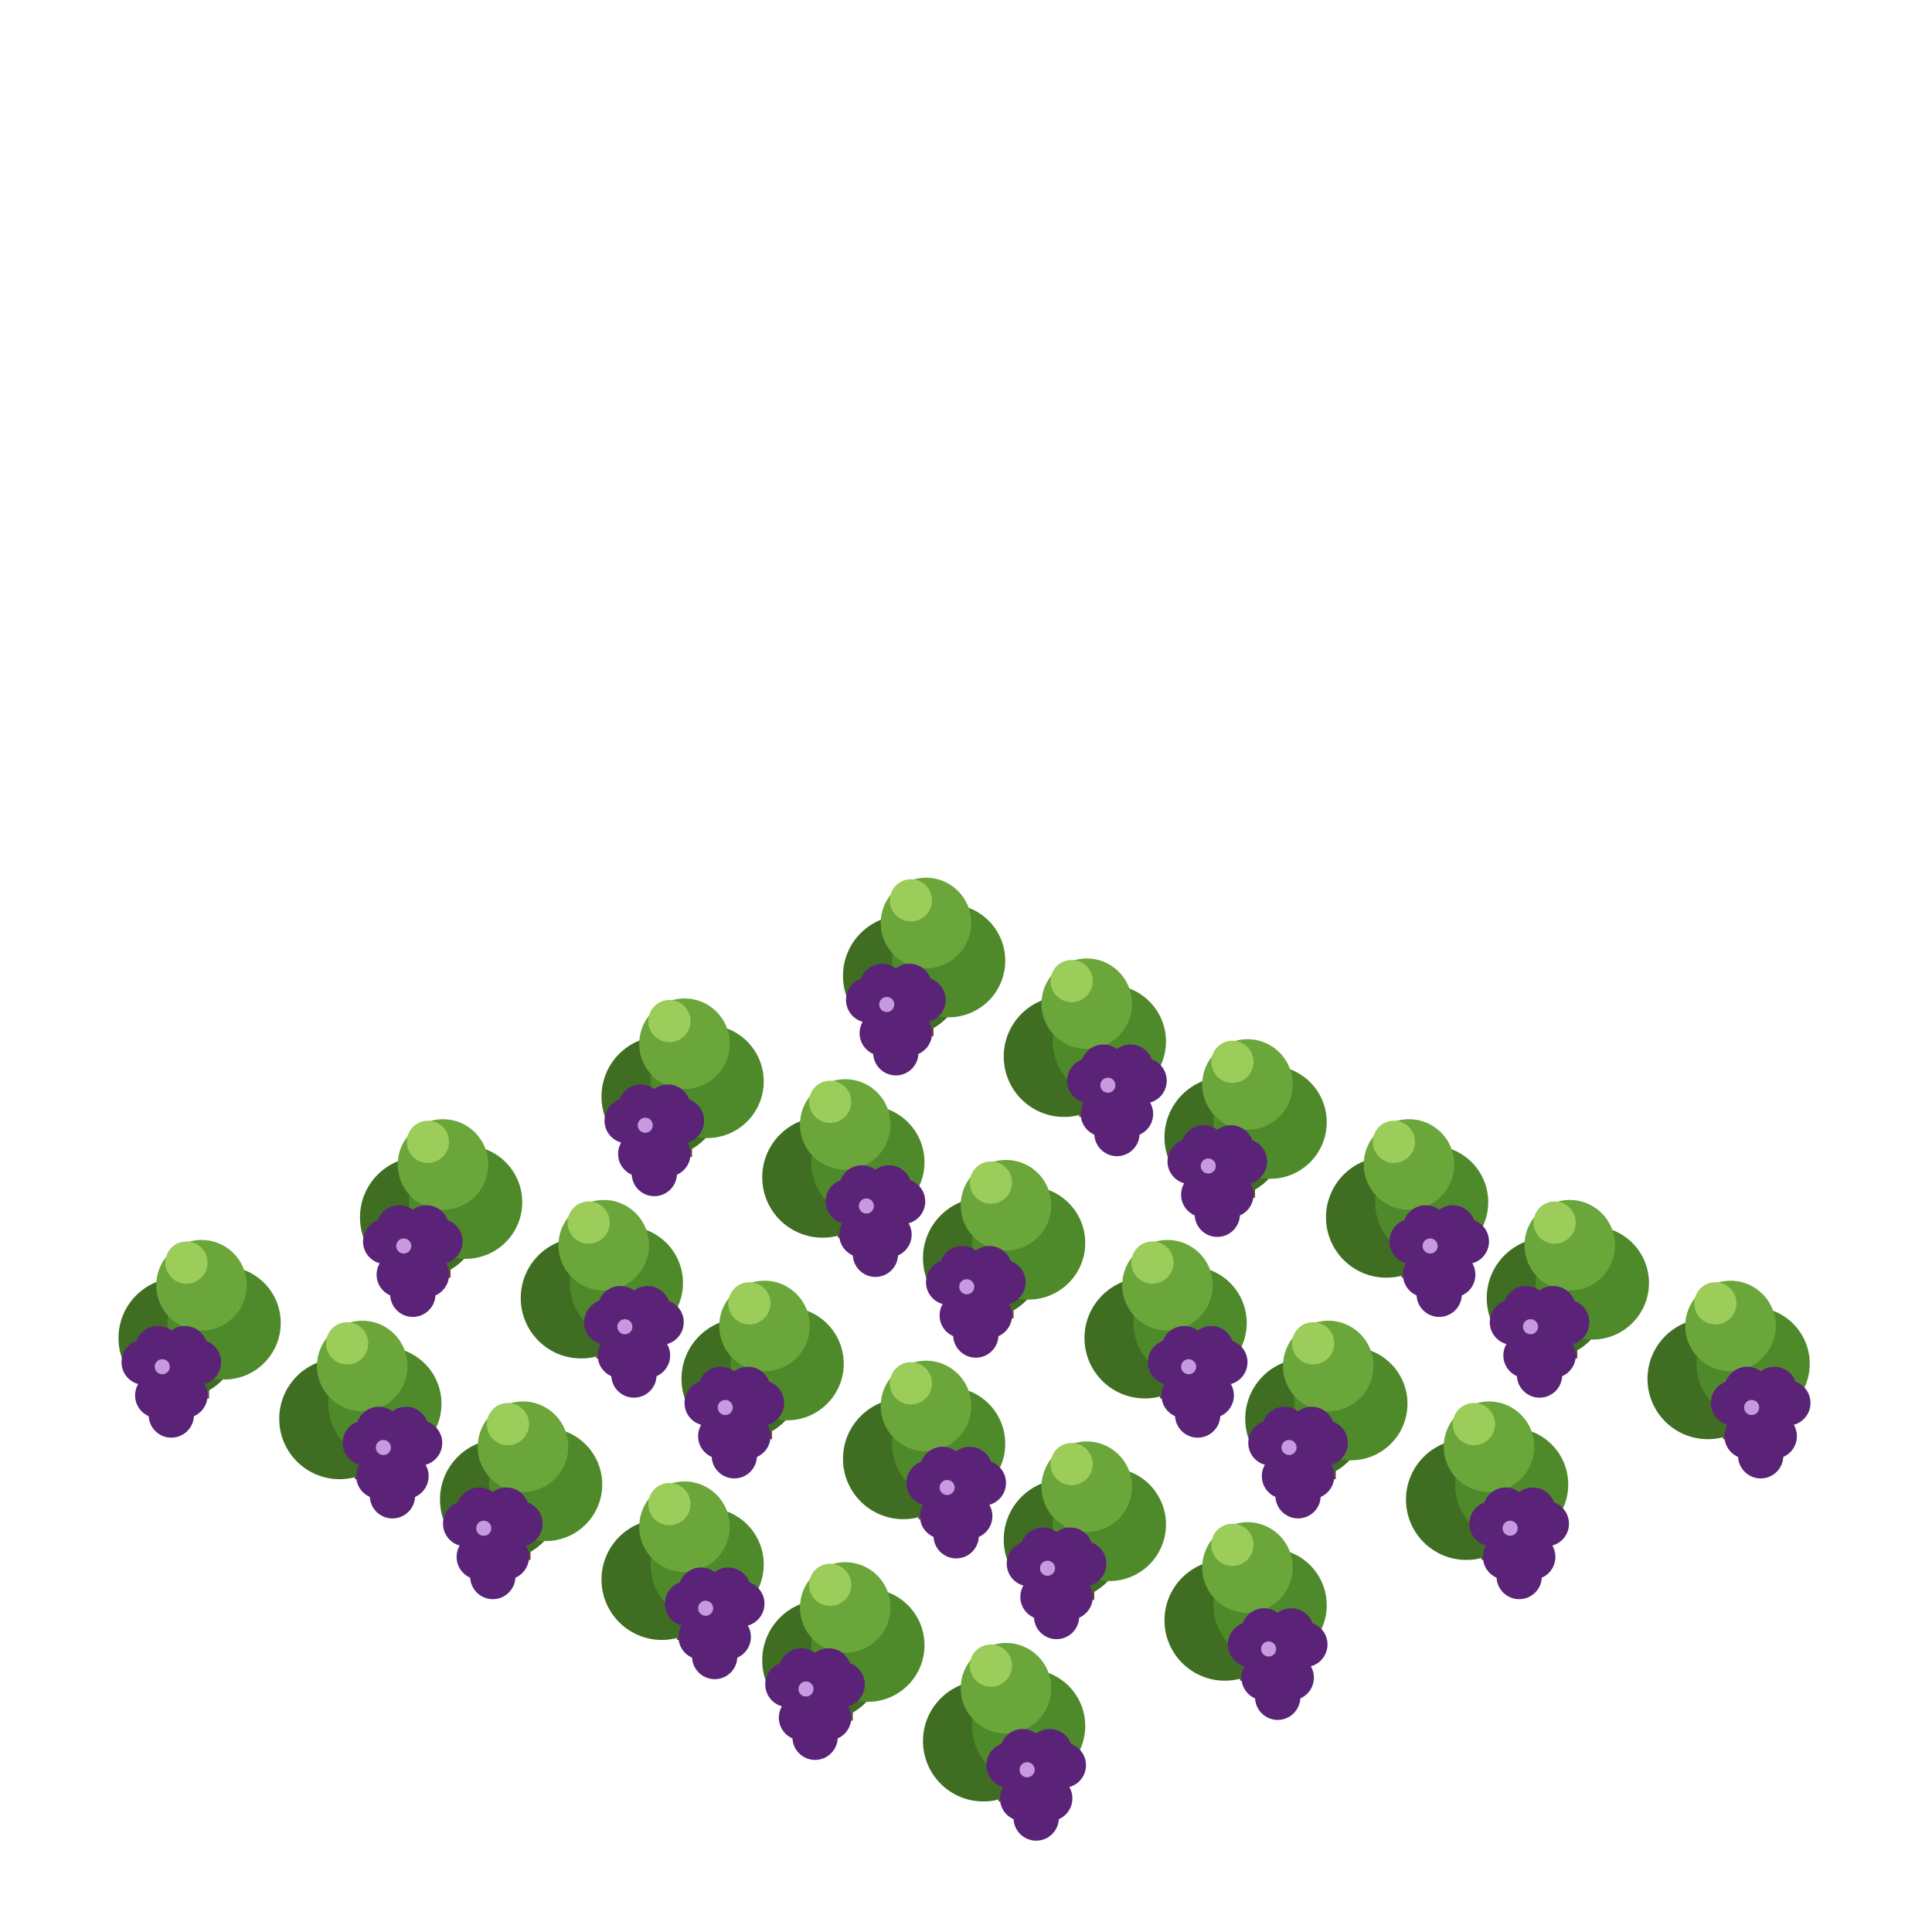
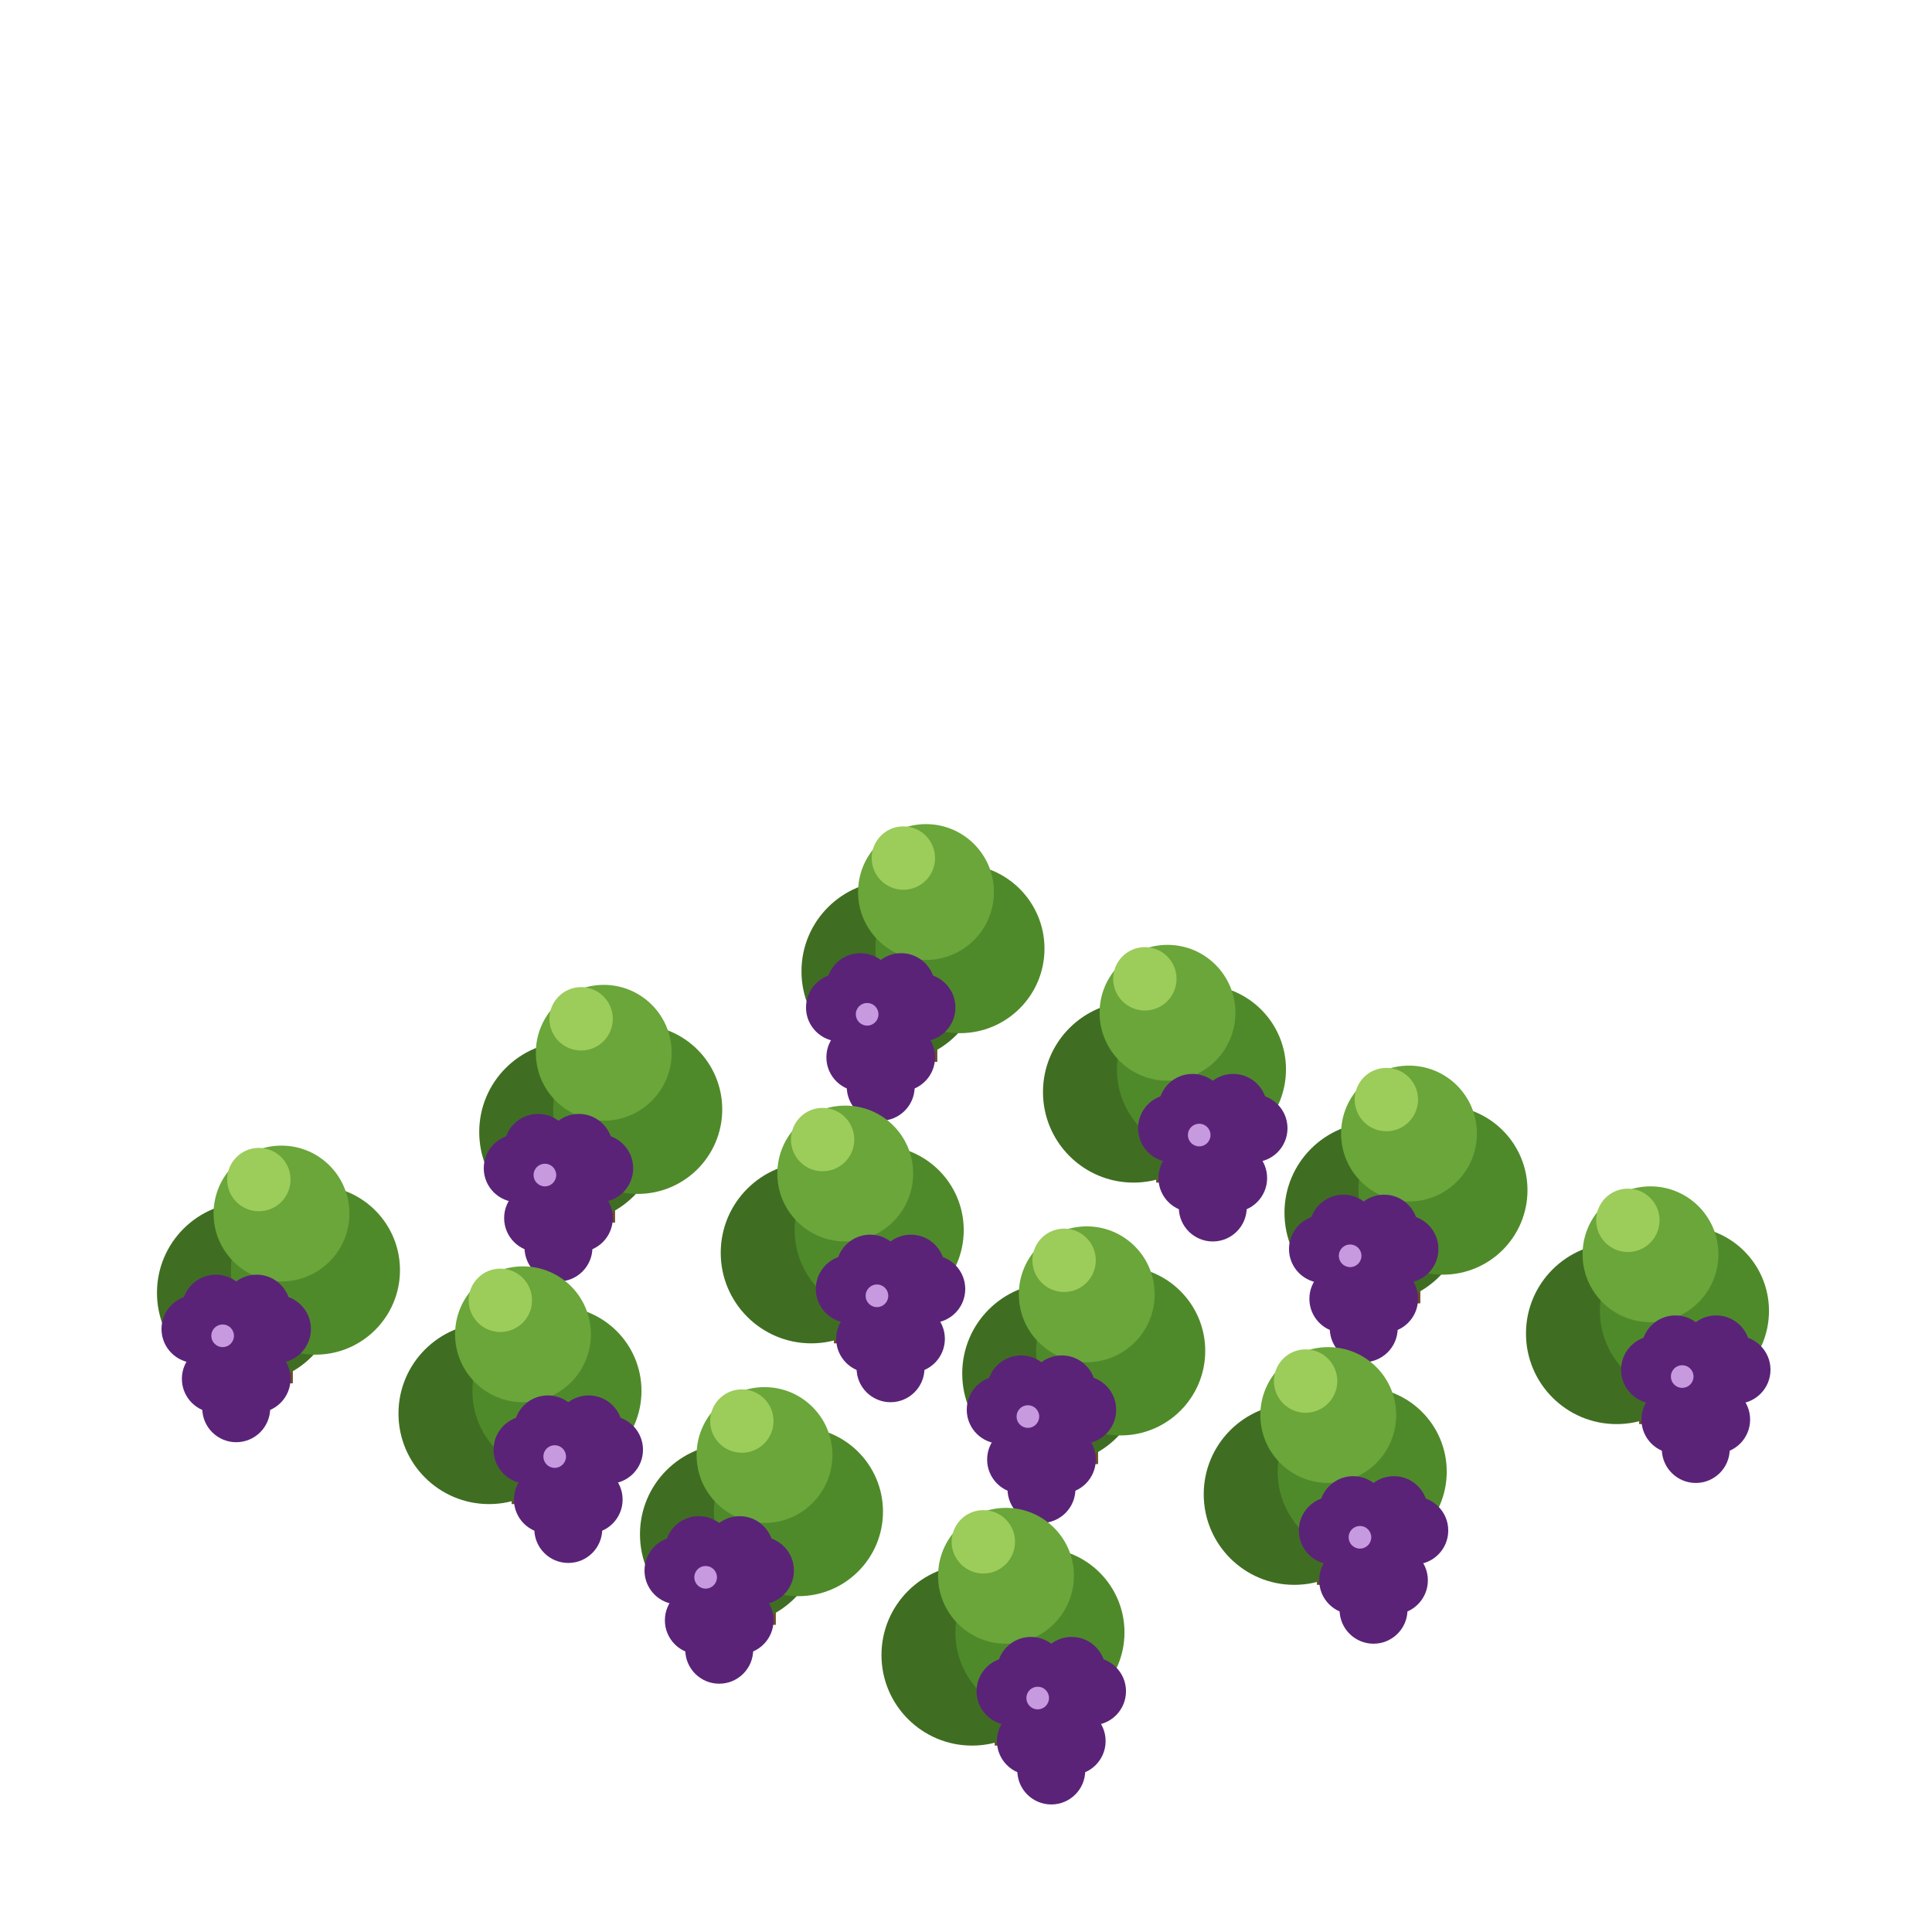
<svg xmlns="http://www.w3.org/2000/svg" viewBox="0 0 256 256" width="256" height="256">
-   <path d="M122.7 125.3l0 12" stroke="#6a4a2a" stroke-width="2" />
-   <circle cx="119.7" cy="129.3" r="8" fill="#3f6e22" />
-   <circle cx="125.7" cy="127.3" r="7.5" fill="#4f8a2a" />
-   <circle cx="122.7" cy="122.3" r="6" fill="#6aa63a" />
-   <circle cx="120.7" cy="119.3" r="2.8" fill="#9ccc5a" />
-   <circle cx="118.7" cy="134.3" r="3" fill="#5a2378" />
-   <circle cx="115.1" cy="132.5" r="3" fill="#5a2378" />
-   <circle cx="122.3" cy="132.5" r="3" fill="#5a2378" />
-   <circle cx="116.9" cy="136.9" r="3" fill="#5a2378" />
-   <circle cx="120.5" cy="136.9" r="3" fill="#5a2378" />
-   <circle cx="118.7" cy="139.5" r="3" fill="#5a2378" />
-   <circle cx="116.9" cy="130.7" r="3" fill="#5a2378" />
-   <circle cx="120.5" cy="130.7" r="3" fill="#5a2378" />
-   <circle cx="117.5" cy="133.1" r="1" fill="#c79ae0" />
-   <path d="M144 136l0 12" stroke="#6a4a2a" stroke-width="2" />
-   <circle cx="141" cy="140" r="8" fill="#3f6e22" />
-   <circle cx="147" cy="138" r="7.5" fill="#4f8a2a" />
-   <circle cx="144" cy="133" r="6" fill="#6aa63a" />
-   <circle cx="142" cy="130" r="2.8" fill="#9ccc5a" />
-   <circle cx="148" cy="145" r="3" fill="#5a2378" />
-   <circle cx="144.4" cy="143.2" r="3" fill="#5a2378" />
-   <circle cx="151.6" cy="143.2" r="3" fill="#5a2378" />
-   <circle cx="146.2" cy="147.6" r="3" fill="#5a2378" />
-   <circle cx="149.8" cy="147.6" r="3" fill="#5a2378" />
-   <circle cx="148" cy="150.2" r="3" fill="#5a2378" />
-   <circle cx="146.2" cy="141.4" r="3" fill="#5a2378" />
-   <circle cx="149.8" cy="141.4" r="3" fill="#5a2378" />
-   <circle cx="146.8" cy="143.8" r="1" fill="#c79ae0" />
-   <path d="M165.3 146.7l0 12" stroke="#6a4a2a" stroke-width="2" />
-   <circle cx="162.3" cy="150.7" r="8" fill="#3f6e22" />
-   <circle cx="168.3" cy="148.7" r="7.5" fill="#4f8a2a" />
-   <circle cx="165.3" cy="143.7" r="6" fill="#6aa63a" />
-   <circle cx="163.3" cy="140.7" r="2.8" fill="#9ccc5a" />
-   <circle cx="161.3" cy="155.7" r="3" fill="#5a2378" />
-   <circle cx="157.7" cy="153.9" r="3" fill="#5a2378" />
-   <circle cx="164.9" cy="153.9" r="3" fill="#5a2378" />
-   <circle cx="159.5" cy="158.3" r="3" fill="#5a2378" />
-   <circle cx="163.1" cy="158.3" r="3" fill="#5a2378" />
-   <circle cx="161.3" cy="160.9" r="3" fill="#5a2378" />
-   <circle cx="159.5" cy="152.1" r="3" fill="#5a2378" />
-   <circle cx="163.1" cy="152.1" r="3" fill="#5a2378" />
-   <circle cx="160.1" cy="154.5" r="1" fill="#c79ae0" />
-   <path d="M186.7 157.3l0 12" stroke="#6a4a2a" stroke-width="2" />
-   <circle cx="183.7" cy="161.3" r="8" fill="#3f6e22" />
-   <circle cx="189.7" cy="159.3" r="7.5" fill="#4f8a2a" />
-   <circle cx="186.7" cy="154.3" r="6" fill="#6aa63a" />
-   <circle cx="184.7" cy="151.3" r="2.8" fill="#9ccc5a" />
-   <circle cx="190.7" cy="166.3" r="3" fill="#5a2378" />
-   <circle cx="187.1" cy="164.5" r="3" fill="#5a2378" />
-   <circle cx="194.3" cy="164.5" r="3" fill="#5a2378" />
-   <circle cx="188.9" cy="168.9" r="3" fill="#5a2378" />
-   <circle cx="192.5" cy="168.9" r="3" fill="#5a2378" />
-   <circle cx="190.7" cy="171.5" r="3" fill="#5a2378" />
-   <circle cx="188.9" cy="162.7" r="3" fill="#5a2378" />
-   <circle cx="192.5" cy="162.7" r="3" fill="#5a2378" />
-   <circle cx="189.5" cy="165.1" r="1" fill="#c79ae0" />
-   <path d="M208 168l0 12" stroke="#6a4a2a" stroke-width="2" />
-   <circle cx="205" cy="172" r="8" fill="#3f6e22" />
-   <circle cx="211" cy="170" r="7.5" fill="#4f8a2a" />
-   <circle cx="208" cy="165" r="6" fill="#6aa63a" />
-   <circle cx="206" cy="162" r="2.8" fill="#9ccc5a" />
-   <circle cx="204" cy="177" r="3" fill="#5a2378" />
-   <circle cx="200.4" cy="175.2" r="3" fill="#5a2378" />
-   <circle cx="207.6" cy="175.2" r="3" fill="#5a2378" />
-   <circle cx="202.2" cy="179.6" r="3" fill="#5a2378" />
-   <circle cx="205.8" cy="179.6" r="3" fill="#5a2378" />
-   <circle cx="204" cy="182.2" r="3" fill="#5a2378" />
-   <circle cx="202.2" cy="173.4" r="3" fill="#5a2378" />
-   <circle cx="205.8" cy="173.4" r="3" fill="#5a2378" />
-   <circle cx="202.8" cy="175.8" r="1" fill="#c79ae0" />
-   <path d="M229.3 178.7l0 12" stroke="#6a4a2a" stroke-width="2" />
-   <circle cx="226.3" cy="182.7" r="8" fill="#3f6e22" />
-   <circle cx="232.3" cy="180.7" r="7.5" fill="#4f8a2a" />
-   <circle cx="229.3" cy="175.7" r="6" fill="#6aa63a" />
-   <circle cx="227.3" cy="172.7" r="2.8" fill="#9ccc5a" />
-   <circle cx="233.3" cy="187.7" r="3" fill="#5a2378" />
-   <circle cx="229.7" cy="185.9" r="3" fill="#5a2378" />
-   <circle cx="236.9" cy="185.9" r="3" fill="#5a2378" />
-   <circle cx="231.5" cy="190.3" r="3" fill="#5a2378" />
-   <circle cx="235.1" cy="190.3" r="3" fill="#5a2378" />
-   <circle cx="233.3" cy="192.9" r="3" fill="#5a2378" />
-   <circle cx="231.5" cy="184.1" r="3" fill="#5a2378" />
-   <circle cx="235.1" cy="184.1" r="3" fill="#5a2378" />
-   <circle cx="232.1" cy="186.5" r="1" fill="#c79ae0" />
-   <path d="M90.7 141.3l0 12" stroke="#6a4a2a" stroke-width="2" />
-   <circle cx="87.7" cy="145.3" r="8" fill="#3f6e22" />
-   <circle cx="93.7" cy="143.3" r="7.5" fill="#4f8a2a" />
-   <circle cx="90.7" cy="138.3" r="6" fill="#6aa63a" />
-   <circle cx="88.7" cy="135.3" r="2.8" fill="#9ccc5a" />
-   <circle cx="86.7" cy="150.3" r="3" fill="#5a2378" />
-   <circle cx="83.1" cy="148.5" r="3" fill="#5a2378" />
-   <circle cx="90.3" cy="148.5" r="3" fill="#5a2378" />
-   <circle cx="84.9" cy="152.9" r="3" fill="#5a2378" />
-   <circle cx="88.5" cy="152.9" r="3" fill="#5a2378" />
-   <circle cx="86.7" cy="155.5" r="3" fill="#5a2378" />
-   <circle cx="84.9" cy="146.7" r="3" fill="#5a2378" />
-   <circle cx="88.5" cy="146.7" r="3" fill="#5a2378" />
-   <circle cx="85.5" cy="149.1" r="1" fill="#c79ae0" />
-   <path d="M112 152l0 12" stroke="#6a4a2a" stroke-width="2" />
-   <circle cx="109" cy="156" r="8" fill="#3f6e22" />
-   <circle cx="115" cy="154" r="7.5" fill="#4f8a2a" />
-   <circle cx="112" cy="149" r="6" fill="#6aa63a" />
-   <circle cx="110" cy="146" r="2.8" fill="#9ccc5a" />
-   <circle cx="116" cy="161" r="3" fill="#5a2378" />
-   <circle cx="112.4" cy="159.2" r="3" fill="#5a2378" />
-   <circle cx="119.6" cy="159.2" r="3" fill="#5a2378" />
-   <circle cx="114.2" cy="163.6" r="3" fill="#5a2378" />
-   <circle cx="117.8" cy="163.6" r="3" fill="#5a2378" />
-   <circle cx="116" cy="166.2" r="3" fill="#5a2378" />
-   <circle cx="114.2" cy="157.4" r="3" fill="#5a2378" />
-   <circle cx="117.8" cy="157.4" r="3" fill="#5a2378" />
-   <circle cx="114.8" cy="159.8" r="1" fill="#c79ae0" />
-   <path d="M133.3 162.7l0 12" stroke="#6a4a2a" stroke-width="2" />
-   <circle cx="130.3" cy="166.7" r="8" fill="#3f6e22" />
-   <circle cx="136.3" cy="164.7" r="7.5" fill="#4f8a2a" />
-   <circle cx="133.3" cy="159.7" r="6" fill="#6aa63a" />
-   <circle cx="131.3" cy="156.7" r="2.8" fill="#9ccc5a" />
-   <circle cx="129.3" cy="171.7" r="3" fill="#5a2378" />
-   <circle cx="125.7" cy="169.9" r="3" fill="#5a2378" />
-   <circle cx="132.9" cy="169.9" r="3" fill="#5a2378" />
-   <circle cx="127.5" cy="174.3" r="3" fill="#5a2378" />
-   <circle cx="131.1" cy="174.3" r="3" fill="#5a2378" />
-   <circle cx="129.3" cy="176.9" r="3" fill="#5a2378" />
-   <circle cx="127.5" cy="168.1" r="3" fill="#5a2378" />
-   <circle cx="131.1" cy="168.1" r="3" fill="#5a2378" />
-   <circle cx="128.1" cy="170.5" r="1" fill="#c79ae0" />
-   <path d="M154.7 173.3l0 12" stroke="#6a4a2a" stroke-width="2" />
-   <circle cx="151.7" cy="177.3" r="8" fill="#3f6e22" />
-   <circle cx="157.7" cy="175.3" r="7.5" fill="#4f8a2a" />
-   <circle cx="154.7" cy="170.3" r="6" fill="#6aa63a" />
-   <circle cx="152.7" cy="167.3" r="2.8" fill="#9ccc5a" />
-   <circle cx="158.7" cy="182.3" r="3" fill="#5a2378" />
-   <circle cx="155.1" cy="180.5" r="3" fill="#5a2378" />
-   <circle cx="162.3" cy="180.5" r="3" fill="#5a2378" />
-   <circle cx="156.9" cy="184.9" r="3" fill="#5a2378" />
-   <circle cx="160.5" cy="184.9" r="3" fill="#5a2378" />
-   <circle cx="158.7" cy="187.5" r="3" fill="#5a2378" />
-   <circle cx="156.9" cy="178.7" r="3" fill="#5a2378" />
-   <circle cx="160.5" cy="178.7" r="3" fill="#5a2378" />
-   <circle cx="157.5" cy="181.1" r="1" fill="#c79ae0" />
-   <path d="M176 184l0 12" stroke="#6a4a2a" stroke-width="2" />
-   <circle cx="173" cy="188" r="8" fill="#3f6e22" />
-   <circle cx="179" cy="186" r="7.5" fill="#4f8a2a" />
-   <circle cx="176" cy="181" r="6" fill="#6aa63a" />
-   <circle cx="174" cy="178" r="2.8" fill="#9ccc5a" />
-   <circle cx="172" cy="193" r="3" fill="#5a2378" />
-   <circle cx="168.4" cy="191.2" r="3" fill="#5a2378" />
-   <circle cx="175.6" cy="191.2" r="3" fill="#5a2378" />
-   <circle cx="170.2" cy="195.6" r="3" fill="#5a2378" />
-   <circle cx="173.8" cy="195.6" r="3" fill="#5a2378" />
-   <circle cx="172" cy="198.2" r="3" fill="#5a2378" />
-   <circle cx="170.2" cy="189.4" r="3" fill="#5a2378" />
-   <circle cx="173.8" cy="189.4" r="3" fill="#5a2378" />
-   <circle cx="170.8" cy="191.8" r="1" fill="#c79ae0" />
-   <path d="M197.3 194.7l0 12" stroke="#6a4a2a" stroke-width="2" />
-   <circle cx="194.3" cy="198.7" r="8" fill="#3f6e22" />
-   <circle cx="200.3" cy="196.7" r="7.5" fill="#4f8a2a" />
-   <circle cx="197.3" cy="191.7" r="6" fill="#6aa63a" />
-   <circle cx="195.3" cy="188.7" r="2.8" fill="#9ccc5a" />
-   <circle cx="201.3" cy="203.7" r="3" fill="#5a2378" />
-   <circle cx="197.7" cy="201.9" r="3" fill="#5a2378" />
-   <circle cx="204.9" cy="201.9" r="3" fill="#5a2378" />
-   <circle cx="199.5" cy="206.3" r="3" fill="#5a2378" />
-   <circle cx="203.1" cy="206.3" r="3" fill="#5a2378" />
-   <circle cx="201.3" cy="208.9" r="3" fill="#5a2378" />
-   <circle cx="199.5" cy="200.1" r="3" fill="#5a2378" />
-   <circle cx="203.1" cy="200.1" r="3" fill="#5a2378" />
-   <circle cx="200.1" cy="202.5" r="1" fill="#c79ae0" />
-   <path d="M58.7 157.3l0 12" stroke="#6a4a2a" stroke-width="2" />
-   <circle cx="55.7" cy="161.3" r="8" fill="#3f6e22" />
-   <circle cx="61.7" cy="159.3" r="7.5" fill="#4f8a2a" />
-   <circle cx="58.7" cy="154.3" r="6" fill="#6aa63a" />
-   <circle cx="56.7" cy="151.3" r="2.8" fill="#9ccc5a" />
-   <circle cx="54.7" cy="166.3" r="3" fill="#5a2378" />
-   <circle cx="51.1" cy="164.5" r="3" fill="#5a2378" />
-   <circle cx="58.3" cy="164.5" r="3" fill="#5a2378" />
-   <circle cx="52.9" cy="168.9" r="3" fill="#5a2378" />
-   <circle cx="56.5" cy="168.9" r="3" fill="#5a2378" />
-   <circle cx="54.7" cy="171.5" r="3" fill="#5a2378" />
-   <circle cx="52.9" cy="162.7" r="3" fill="#5a2378" />
-   <circle cx="56.5" cy="162.7" r="3" fill="#5a2378" />
-   <circle cx="53.5" cy="165.1" r="1" fill="#c79ae0" />
-   <path d="M80 168l0 12" stroke="#6a4a2a" stroke-width="2" />
-   <circle cx="77" cy="172" r="8" fill="#3f6e22" />
-   <circle cx="83" cy="170" r="7.5" fill="#4f8a2a" />
-   <circle cx="80" cy="165" r="6" fill="#6aa63a" />
-   <circle cx="78" cy="162" r="2.8" fill="#9ccc5a" />
-   <circle cx="84" cy="177" r="3" fill="#5a2378" />
-   <circle cx="80.4" cy="175.2" r="3" fill="#5a2378" />
-   <circle cx="87.6" cy="175.2" r="3" fill="#5a2378" />
-   <circle cx="82.2" cy="179.6" r="3" fill="#5a2378" />
-   <circle cx="85.8" cy="179.6" r="3" fill="#5a2378" />
-   <circle cx="84" cy="182.2" r="3" fill="#5a2378" />
-   <circle cx="82.2" cy="173.4" r="3" fill="#5a2378" />
-   <circle cx="85.8" cy="173.4" r="3" fill="#5a2378" />
-   <circle cx="82.8" cy="175.8" r="1" fill="#c79ae0" />
-   <path d="M101.3 178.7l0 12" stroke="#6a4a2a" stroke-width="2" />
-   <circle cx="98.3" cy="182.7" r="8" fill="#3f6e22" />
-   <circle cx="104.3" cy="180.7" r="7.5" fill="#4f8a2a" />
-   <circle cx="101.3" cy="175.7" r="6" fill="#6aa63a" />
-   <circle cx="99.3" cy="172.7" r="2.8" fill="#9ccc5a" />
-   <circle cx="97.3" cy="187.7" r="3" fill="#5a2378" />
-   <circle cx="93.7" cy="185.9" r="3" fill="#5a2378" />
-   <circle cx="100.9" cy="185.9" r="3" fill="#5a2378" />
-   <circle cx="95.5" cy="190.3" r="3" fill="#5a2378" />
-   <circle cx="99.1" cy="190.3" r="3" fill="#5a2378" />
-   <circle cx="97.3" cy="192.9" r="3" fill="#5a2378" />
-   <circle cx="95.5" cy="184.1" r="3" fill="#5a2378" />
-   <circle cx="99.1" cy="184.1" r="3" fill="#5a2378" />
-   <circle cx="96.1" cy="186.5" r="1" fill="#c79ae0" />
-   <path d="M122.7 189.3l0 12" stroke="#6a4a2a" stroke-width="2" />
-   <circle cx="119.7" cy="193.3" r="8" fill="#3f6e22" />
-   <circle cx="125.7" cy="191.3" r="7.5" fill="#4f8a2a" />
-   <circle cx="122.7" cy="186.3" r="6" fill="#6aa63a" />
-   <circle cx="120.7" cy="183.3" r="2.8" fill="#9ccc5a" />
-   <circle cx="126.7" cy="198.3" r="3" fill="#5a2378" />
-   <circle cx="123.1" cy="196.5" r="3" fill="#5a2378" />
-   <circle cx="130.3" cy="196.5" r="3" fill="#5a2378" />
-   <circle cx="124.9" cy="200.9" r="3" fill="#5a2378" />
-   <circle cx="128.5" cy="200.9" r="3" fill="#5a2378" />
-   <circle cx="126.7" cy="203.5" r="3" fill="#5a2378" />
-   <circle cx="124.9" cy="194.7" r="3" fill="#5a2378" />
-   <circle cx="128.5" cy="194.7" r="3" fill="#5a2378" />
-   <circle cx="125.5" cy="197.1" r="1" fill="#c79ae0" />
-   <path d="M144 200l0 12" stroke="#6a4a2a" stroke-width="2" />
-   <circle cx="141" cy="204" r="8" fill="#3f6e22" />
-   <circle cx="147" cy="202" r="7.5" fill="#4f8a2a" />
-   <circle cx="144" cy="197" r="6" fill="#6aa63a" />
-   <circle cx="142" cy="194" r="2.8" fill="#9ccc5a" />
-   <circle cx="140" cy="209" r="3" fill="#5a2378" />
-   <circle cx="136.4" cy="207.2" r="3" fill="#5a2378" />
-   <circle cx="143.6" cy="207.2" r="3" fill="#5a2378" />
-   <circle cx="138.2" cy="211.6" r="3" fill="#5a2378" />
-   <circle cx="141.8" cy="211.6" r="3" fill="#5a2378" />
-   <circle cx="140" cy="214.2" r="3" fill="#5a2378" />
-   <circle cx="138.2" cy="205.4" r="3" fill="#5a2378" />
-   <circle cx="141.8" cy="205.4" r="3" fill="#5a2378" />
-   <circle cx="138.8" cy="207.8" r="1" fill="#c79ae0" />
-   <path d="M165.3 210.7l0 12" stroke="#6a4a2a" stroke-width="2" />
-   <circle cx="162.3" cy="214.7" r="8" fill="#3f6e22" />
-   <circle cx="168.3" cy="212.7" r="7.5" fill="#4f8a2a" />
-   <circle cx="165.3" cy="207.7" r="6" fill="#6aa63a" />
-   <circle cx="163.3" cy="204.7" r="2.8" fill="#9ccc5a" />
-   <circle cx="169.3" cy="219.7" r="3" fill="#5a2378" />
-   <circle cx="165.7" cy="217.9" r="3" fill="#5a2378" />
-   <circle cx="172.9" cy="217.9" r="3" fill="#5a2378" />
-   <circle cx="167.5" cy="222.3" r="3" fill="#5a2378" />
-   <circle cx="171.1" cy="222.3" r="3" fill="#5a2378" />
-   <circle cx="169.3" cy="224.9" r="3" fill="#5a2378" />
-   <circle cx="167.5" cy="216.1" r="3" fill="#5a2378" />
-   <circle cx="171.1" cy="216.1" r="3" fill="#5a2378" />
-   <circle cx="168.1" cy="218.5" r="1" fill="#c79ae0" />
-   <path d="M26.7 173.3l0 12" stroke="#6a4a2a" stroke-width="2" />
-   <circle cx="23.7" cy="177.3" r="8" fill="#3f6e22" />
-   <circle cx="29.7" cy="175.3" r="7.5" fill="#4f8a2a" />
-   <circle cx="26.7" cy="170.3" r="6" fill="#6aa63a" />
-   <circle cx="24.7" cy="167.3" r="2.8" fill="#9ccc5a" />
-   <circle cx="22.7" cy="182.3" r="3" fill="#5a2378" />
-   <circle cx="19.1" cy="180.5" r="3" fill="#5a2378" />
-   <circle cx="26.3" cy="180.5" r="3" fill="#5a2378" />
-   <circle cx="20.9" cy="184.9" r="3" fill="#5a2378" />
-   <circle cx="24.5" cy="184.9" r="3" fill="#5a2378" />
-   <circle cx="22.7" cy="187.5" r="3" fill="#5a2378" />
-   <circle cx="20.9" cy="178.7" r="3" fill="#5a2378" />
-   <circle cx="24.5" cy="178.7" r="3" fill="#5a2378" />
-   <circle cx="21.5" cy="181.1" r="1" fill="#c79ae0" />
-   <path d="M48 184l0 12" stroke="#6a4a2a" stroke-width="2" />
-   <circle cx="45" cy="188" r="8" fill="#3f6e22" />
-   <circle cx="51" cy="186" r="7.5" fill="#4f8a2a" />
-   <circle cx="48" cy="181" r="6" fill="#6aa63a" />
-   <circle cx="46" cy="178" r="2.8" fill="#9ccc5a" />
-   <circle cx="52" cy="193" r="3" fill="#5a2378" />
-   <circle cx="48.4" cy="191.2" r="3" fill="#5a2378" />
-   <circle cx="55.6" cy="191.2" r="3" fill="#5a2378" />
-   <circle cx="50.2" cy="195.6" r="3" fill="#5a2378" />
-   <circle cx="53.8" cy="195.6" r="3" fill="#5a2378" />
-   <circle cx="52" cy="198.2" r="3" fill="#5a2378" />
-   <circle cx="50.2" cy="189.4" r="3" fill="#5a2378" />
-   <circle cx="53.8" cy="189.4" r="3" fill="#5a2378" />
-   <circle cx="50.8" cy="191.8" r="1" fill="#c79ae0" />
-   <path d="M69.3 194.7l0 12" stroke="#6a4a2a" stroke-width="2" />
-   <circle cx="66.3" cy="198.7" r="8" fill="#3f6e22" />
-   <circle cx="72.3" cy="196.7" r="7.5" fill="#4f8a2a" />
-   <circle cx="69.3" cy="191.7" r="6" fill="#6aa63a" />
-   <circle cx="67.3" cy="188.7" r="2.8" fill="#9ccc5a" />
-   <circle cx="65.3" cy="203.7" r="3" fill="#5a2378" />
-   <circle cx="61.7" cy="201.9" r="3" fill="#5a2378" />
-   <circle cx="68.9" cy="201.9" r="3" fill="#5a2378" />
-   <circle cx="63.5" cy="206.3" r="3" fill="#5a2378" />
-   <circle cx="67.1" cy="206.3" r="3" fill="#5a2378" />
-   <circle cx="65.3" cy="208.9" r="3" fill="#5a2378" />
-   <circle cx="63.5" cy="200.1" r="3" fill="#5a2378" />
-   <circle cx="67.1" cy="200.1" r="3" fill="#5a2378" />
-   <circle cx="64.1" cy="202.5" r="1" fill="#c79ae0" />
-   <path d="M90.7 205.3l0 12" stroke="#6a4a2a" stroke-width="2" />
-   <circle cx="87.7" cy="209.3" r="8" fill="#3f6e22" />
-   <circle cx="93.7" cy="207.3" r="7.5" fill="#4f8a2a" />
-   <circle cx="90.7" cy="202.3" r="6" fill="#6aa63a" />
-   <circle cx="88.7" cy="199.3" r="2.8" fill="#9ccc5a" />
-   <circle cx="94.7" cy="214.3" r="3" fill="#5a2378" />
-   <circle cx="91.1" cy="212.5" r="3" fill="#5a2378" />
-   <circle cx="98.3" cy="212.5" r="3" fill="#5a2378" />
-   <circle cx="92.9" cy="216.9" r="3" fill="#5a2378" />
-   <circle cx="96.5" cy="216.9" r="3" fill="#5a2378" />
-   <circle cx="94.7" cy="219.5" r="3" fill="#5a2378" />
-   <circle cx="92.9" cy="210.7" r="3" fill="#5a2378" />
-   <circle cx="96.5" cy="210.7" r="3" fill="#5a2378" />
-   <circle cx="93.5" cy="213.1" r="1" fill="#c79ae0" />
-   <path d="M112 216l0 12" stroke="#6a4a2a" stroke-width="2" />
-   <circle cx="109" cy="220" r="8" fill="#3f6e22" />
-   <circle cx="115" cy="218" r="7.5" fill="#4f8a2a" />
-   <circle cx="112" cy="213" r="6" fill="#6aa63a" />
-   <circle cx="110" cy="210" r="2.8" fill="#9ccc5a" />
-   <circle cx="108" cy="225" r="3" fill="#5a2378" />
-   <circle cx="104.4" cy="223.2" r="3" fill="#5a2378" />
-   <circle cx="111.6" cy="223.2" r="3" fill="#5a2378" />
-   <circle cx="106.2" cy="227.6" r="3" fill="#5a2378" />
-   <circle cx="109.8" cy="227.6" r="3" fill="#5a2378" />
-   <circle cx="108" cy="230.2" r="3" fill="#5a2378" />
-   <circle cx="106.2" cy="221.4" r="3" fill="#5a2378" />
-   <circle cx="109.8" cy="221.4" r="3" fill="#5a2378" />
-   <circle cx="106.8" cy="223.8" r="1" fill="#c79ae0" />
-   <path d="M133.3 226.7l0 12" stroke="#6a4a2a" stroke-width="2" />
-   <circle cx="130.3" cy="230.7" r="8" fill="#3f6e22" />
-   <circle cx="136.3" cy="228.7" r="7.5" fill="#4f8a2a" />
-   <circle cx="133.3" cy="223.7" r="6" fill="#6aa63a" />
-   <circle cx="131.3" cy="220.7" r="2.8" fill="#9ccc5a" />
-   <circle cx="137.3" cy="235.7" r="3" fill="#5a2378" />
-   <circle cx="133.7" cy="233.9" r="3" fill="#5a2378" />
-   <circle cx="140.9" cy="233.9" r="3" fill="#5a2378" />
-   <circle cx="135.5" cy="238.3" r="3" fill="#5a2378" />
-   <circle cx="139.1" cy="238.3" r="3" fill="#5a2378" />
-   <circle cx="137.3" cy="240.9" r="3" fill="#5a2378" />
-   <circle cx="135.5" cy="232.1" r="3" fill="#5a2378" />
-   <circle cx="139.1" cy="232.1" r="3" fill="#5a2378" />
-   <circle cx="136.1" cy="234.5" r="1" fill="#c79ae0" />
+   <path d="M122.7 122.7l0 18" stroke="#6a4a2a" stroke-width="3" />
+   <circle cx="118.2" cy="128.7" r="12" fill="#3f6e22" />
+   <circle cx="127.2" cy="125.7" r="11.2" fill="#4f8a2a" />
+   <circle cx="122.7" cy="118.2" r="9" fill="#6aa63a" />
+   <circle cx="119.7" cy="113.7" r="4.2" fill="#9ccc5a" />
+   <circle cx="116.7" cy="136.2" r="4.5" fill="#5a2378" />
+   <circle cx="111.3" cy="133.5" r="4.5" fill="#5a2378" />
+   <circle cx="122.1" cy="133.5" r="4.5" fill="#5a2378" />
+   <circle cx="114" cy="140.1" r="4.5" fill="#5a2378" />
+   <circle cx="119.4" cy="140.1" r="4.5" fill="#5a2378" />
+   <circle cx="116.7" cy="144" r="4.5" fill="#5a2378" />
+   <circle cx="114" cy="130.8" r="4.5" fill="#5a2378" />
+   <circle cx="119.4" cy="130.8" r="4.5" fill="#5a2378" />
+   <circle cx="114.9" cy="134.4" r="1.5" fill="#c79ae0" />
+   <path d="M154.7 138.7l0 18" stroke="#6a4a2a" stroke-width="3" />
+   <circle cx="150.2" cy="144.7" r="12" fill="#3f6e22" />
+   <circle cx="159.2" cy="141.7" r="11.2" fill="#4f8a2a" />
+   <circle cx="154.7" cy="134.2" r="9" fill="#6aa63a" />
+   <circle cx="151.7" cy="129.7" r="4.2" fill="#9ccc5a" />
+   <circle cx="160.7" cy="152.2" r="4.5" fill="#5a2378" />
+   <circle cx="155.3" cy="149.5" r="4.5" fill="#5a2378" />
+   <circle cx="166.1" cy="149.5" r="4.5" fill="#5a2378" />
+   <circle cx="158" cy="156.1" r="4.5" fill="#5a2378" />
+   <circle cx="163.4" cy="156.1" r="4.5" fill="#5a2378" />
+   <circle cx="160.7" cy="160" r="4.5" fill="#5a2378" />
+   <circle cx="158" cy="146.8" r="4.5" fill="#5a2378" />
+   <circle cx="163.4" cy="146.8" r="4.5" fill="#5a2378" />
+   <circle cx="158.9" cy="150.4" r="1.5" fill="#c79ae0" />
+   <path d="M186.7 154.7l0 18" stroke="#6a4a2a" stroke-width="3" />
+   <circle cx="182.2" cy="160.7" r="12" fill="#3f6e22" />
+   <circle cx="191.2" cy="157.7" r="11.2" fill="#4f8a2a" />
+   <circle cx="186.7" cy="150.2" r="9" fill="#6aa63a" />
+   <circle cx="183.7" cy="145.7" r="4.2" fill="#9ccc5a" />
+   <circle cx="180.7" cy="168.2" r="4.5" fill="#5a2378" />
+   <circle cx="175.3" cy="165.5" r="4.5" fill="#5a2378" />
+   <circle cx="186.1" cy="165.5" r="4.5" fill="#5a2378" />
+   <circle cx="178" cy="172.1" r="4.5" fill="#5a2378" />
+   <circle cx="183.4" cy="172.1" r="4.5" fill="#5a2378" />
+   <circle cx="180.7" cy="176" r="4.5" fill="#5a2378" />
+   <circle cx="178" cy="162.8" r="4.5" fill="#5a2378" />
+   <circle cx="183.4" cy="162.8" r="4.5" fill="#5a2378" />
+   <circle cx="178.9" cy="166.4" r="1.5" fill="#c79ae0" />
+   <path d="M218.7 170.7l0 18" stroke="#6a4a2a" stroke-width="3" />
+   <circle cx="214.2" cy="176.7" r="12" fill="#3f6e22" />
+   <circle cx="223.2" cy="173.7" r="11.2" fill="#4f8a2a" />
+   <circle cx="218.7" cy="166.2" r="9" fill="#6aa63a" />
+   <circle cx="215.7" cy="161.7" r="4.2" fill="#9ccc5a" />
+   <circle cx="224.7" cy="184.2" r="4.5" fill="#5a2378" />
+   <circle cx="219.3" cy="181.5" r="4.5" fill="#5a2378" />
+   <circle cx="230.1" cy="181.5" r="4.5" fill="#5a2378" />
+   <circle cx="222" cy="188.1" r="4.5" fill="#5a2378" />
+   <circle cx="227.4" cy="188.1" r="4.5" fill="#5a2378" />
+   <circle cx="224.7" cy="192" r="4.5" fill="#5a2378" />
+   <circle cx="222" cy="178.8" r="4.5" fill="#5a2378" />
+   <circle cx="227.4" cy="178.8" r="4.5" fill="#5a2378" />
+   <circle cx="222.9" cy="182.4" r="1.5" fill="#c79ae0" />
+   <path d="M80 144l0 18" stroke="#6a4a2a" stroke-width="3" />
+   <circle cx="75.5" cy="150" r="12" fill="#3f6e22" />
+   <circle cx="84.5" cy="147" r="11.2" fill="#4f8a2a" />
+   <circle cx="80" cy="139.5" r="9" fill="#6aa63a" />
+   <circle cx="77" cy="135" r="4.2" fill="#9ccc5a" />
+   <circle cx="74" cy="157.5" r="4.5" fill="#5a2378" />
+   <circle cx="68.6" cy="154.8" r="4.5" fill="#5a2378" />
+   <circle cx="79.4" cy="154.8" r="4.5" fill="#5a2378" />
+   <circle cx="71.3" cy="161.4" r="4.5" fill="#5a2378" />
+   <circle cx="76.7" cy="161.4" r="4.5" fill="#5a2378" />
+   <circle cx="74" cy="165.3" r="4.5" fill="#5a2378" />
+   <circle cx="71.3" cy="152.1" r="4.5" fill="#5a2378" />
+   <circle cx="76.7" cy="152.1" r="4.5" fill="#5a2378" />
+   <circle cx="72.2" cy="155.7" r="1.5" fill="#c79ae0" />
+   <path d="M112 160l0 18" stroke="#6a4a2a" stroke-width="3" />
+   <circle cx="107.5" cy="166" r="12" fill="#3f6e22" />
+   <circle cx="116.5" cy="163" r="11.2" fill="#4f8a2a" />
+   <circle cx="112" cy="155.5" r="9" fill="#6aa63a" />
+   <circle cx="109" cy="151" r="4.2" fill="#9ccc5a" />
+   <circle cx="118" cy="173.5" r="4.5" fill="#5a2378" />
+   <circle cx="112.6" cy="170.8" r="4.5" fill="#5a2378" />
+   <circle cx="123.4" cy="170.8" r="4.5" fill="#5a2378" />
+   <circle cx="115.3" cy="177.4" r="4.5" fill="#5a2378" />
+   <circle cx="120.7" cy="177.4" r="4.5" fill="#5a2378" />
+   <circle cx="118" cy="181.3" r="4.5" fill="#5a2378" />
+   <circle cx="115.3" cy="168.1" r="4.5" fill="#5a2378" />
+   <circle cx="120.7" cy="168.1" r="4.5" fill="#5a2378" />
+   <circle cx="116.2" cy="171.7" r="1.5" fill="#c79ae0" />
+   <path d="M144 176l0 18" stroke="#6a4a2a" stroke-width="3" />
+   <circle cx="139.5" cy="182" r="12" fill="#3f6e22" />
+   <circle cx="148.5" cy="179" r="11.2" fill="#4f8a2a" />
+   <circle cx="144" cy="171.5" r="9" fill="#6aa63a" />
+   <circle cx="141" cy="167" r="4.2" fill="#9ccc5a" />
+   <circle cx="138" cy="189.5" r="4.5" fill="#5a2378" />
+   <circle cx="132.6" cy="186.8" r="4.5" fill="#5a2378" />
+   <circle cx="143.4" cy="186.8" r="4.5" fill="#5a2378" />
+   <circle cx="135.3" cy="193.4" r="4.5" fill="#5a2378" />
+   <circle cx="140.7" cy="193.4" r="4.5" fill="#5a2378" />
+   <circle cx="138" cy="197.3" r="4.5" fill="#5a2378" />
+   <circle cx="135.3" cy="184.1" r="4.5" fill="#5a2378" />
+   <circle cx="140.7" cy="184.1" r="4.5" fill="#5a2378" />
+   <circle cx="136.2" cy="187.7" r="1.5" fill="#c79ae0" />
+   <path d="M176 192l0 18" stroke="#6a4a2a" stroke-width="3" />
+   <circle cx="171.5" cy="198" r="12" fill="#3f6e22" />
+   <circle cx="180.5" cy="195" r="11.2" fill="#4f8a2a" />
+   <circle cx="176" cy="187.5" r="9" fill="#6aa63a" />
+   <circle cx="173" cy="183" r="4.2" fill="#9ccc5a" />
+   <circle cx="182" cy="205.5" r="4.5" fill="#5a2378" />
+   <circle cx="176.6" cy="202.8" r="4.5" fill="#5a2378" />
+   <circle cx="187.4" cy="202.8" r="4.5" fill="#5a2378" />
+   <circle cx="179.3" cy="209.4" r="4.5" fill="#5a2378" />
+   <circle cx="184.7" cy="209.4" r="4.5" fill="#5a2378" />
+   <circle cx="182" cy="213.3" r="4.5" fill="#5a2378" />
+   <circle cx="179.3" cy="200.1" r="4.5" fill="#5a2378" />
+   <circle cx="184.7" cy="200.1" r="4.5" fill="#5a2378" />
+   <circle cx="180.2" cy="203.7" r="1.5" fill="#c79ae0" />
+   <path d="M37.3 165.3l0 18" stroke="#6a4a2a" stroke-width="3" />
+   <circle cx="32.8" cy="171.3" r="12" fill="#3f6e22" />
+   <circle cx="41.8" cy="168.3" r="11.2" fill="#4f8a2a" />
+   <circle cx="37.3" cy="160.8" r="9" fill="#6aa63a" />
+   <circle cx="34.3" cy="156.3" r="4.2" fill="#9ccc5a" />
+   <circle cx="31.3" cy="178.8" r="4.5" fill="#5a2378" />
+   <circle cx="25.9" cy="176.1" r="4.5" fill="#5a2378" />
+   <circle cx="36.7" cy="176.1" r="4.5" fill="#5a2378" />
+   <circle cx="28.6" cy="182.7" r="4.5" fill="#5a2378" />
+   <circle cx="34" cy="182.7" r="4.5" fill="#5a2378" />
+   <circle cx="31.3" cy="186.6" r="4.5" fill="#5a2378" />
+   <circle cx="28.6" cy="173.4" r="4.5" fill="#5a2378" />
+   <circle cx="34" cy="173.4" r="4.5" fill="#5a2378" />
+   <circle cx="29.5" cy="177" r="1.5" fill="#c79ae0" />
+   <path d="M69.3 181.3l0 18" stroke="#6a4a2a" stroke-width="3" />
+   <circle cx="64.8" cy="187.3" r="12" fill="#3f6e22" />
+   <circle cx="73.8" cy="184.3" r="11.2" fill="#4f8a2a" />
+   <circle cx="69.3" cy="176.8" r="9" fill="#6aa63a" />
+   <circle cx="66.3" cy="172.3" r="4.2" fill="#9ccc5a" />
+   <circle cx="75.3" cy="194.8" r="4.5" fill="#5a2378" />
+   <circle cx="69.9" cy="192.1" r="4.5" fill="#5a2378" />
+   <circle cx="80.7" cy="192.1" r="4.5" fill="#5a2378" />
+   <circle cx="72.6" cy="198.7" r="4.5" fill="#5a2378" />
+   <circle cx="78" cy="198.7" r="4.5" fill="#5a2378" />
+   <circle cx="75.3" cy="202.6" r="4.5" fill="#5a2378" />
+   <circle cx="72.6" cy="189.4" r="4.5" fill="#5a2378" />
+   <circle cx="78" cy="189.4" r="4.5" fill="#5a2378" />
+   <circle cx="73.5" cy="193" r="1.5" fill="#c79ae0" />
+   <path d="M101.3 197.3l0 18" stroke="#6a4a2a" stroke-width="3" />
+   <circle cx="96.8" cy="203.3" r="12" fill="#3f6e22" />
+   <circle cx="105.8" cy="200.3" r="11.2" fill="#4f8a2a" />
+   <circle cx="101.3" cy="192.8" r="9" fill="#6aa63a" />
+   <circle cx="98.3" cy="188.3" r="4.2" fill="#9ccc5a" />
+   <circle cx="95.3" cy="210.8" r="4.5" fill="#5a2378" />
+   <circle cx="89.9" cy="208.1" r="4.5" fill="#5a2378" />
+   <circle cx="100.7" cy="208.1" r="4.5" fill="#5a2378" />
+   <circle cx="92.6" cy="214.7" r="4.5" fill="#5a2378" />
+   <circle cx="98" cy="214.7" r="4.5" fill="#5a2378" />
+   <circle cx="95.3" cy="218.6" r="4.5" fill="#5a2378" />
+   <circle cx="92.6" cy="205.4" r="4.5" fill="#5a2378" />
+   <circle cx="98" cy="205.4" r="4.5" fill="#5a2378" />
+   <circle cx="93.5" cy="209" r="1.5" fill="#c79ae0" />
+   <path d="M133.3 213.3l0 18" stroke="#6a4a2a" stroke-width="3" />
+   <circle cx="128.8" cy="219.3" r="12" fill="#3f6e22" />
+   <circle cx="137.8" cy="216.3" r="11.2" fill="#4f8a2a" />
+   <circle cx="133.3" cy="208.8" r="9" fill="#6aa63a" />
+   <circle cx="130.3" cy="204.3" r="4.2" fill="#9ccc5a" />
+   <circle cx="139.3" cy="226.8" r="4.5" fill="#5a2378" />
+   <circle cx="133.9" cy="224.1" r="4.5" fill="#5a2378" />
+   <circle cx="144.7" cy="224.1" r="4.5" fill="#5a2378" />
+   <circle cx="136.6" cy="230.7" r="4.5" fill="#5a2378" />
+   <circle cx="142" cy="230.7" r="4.5" fill="#5a2378" />
+   <circle cx="139.3" cy="234.6" r="4.5" fill="#5a2378" />
+   <circle cx="136.6" cy="221.4" r="4.5" fill="#5a2378" />
+   <circle cx="142" cy="221.4" r="4.5" fill="#5a2378" />
+   <circle cx="137.5" cy="225" r="1.5" fill="#c79ae0" />
</svg>
